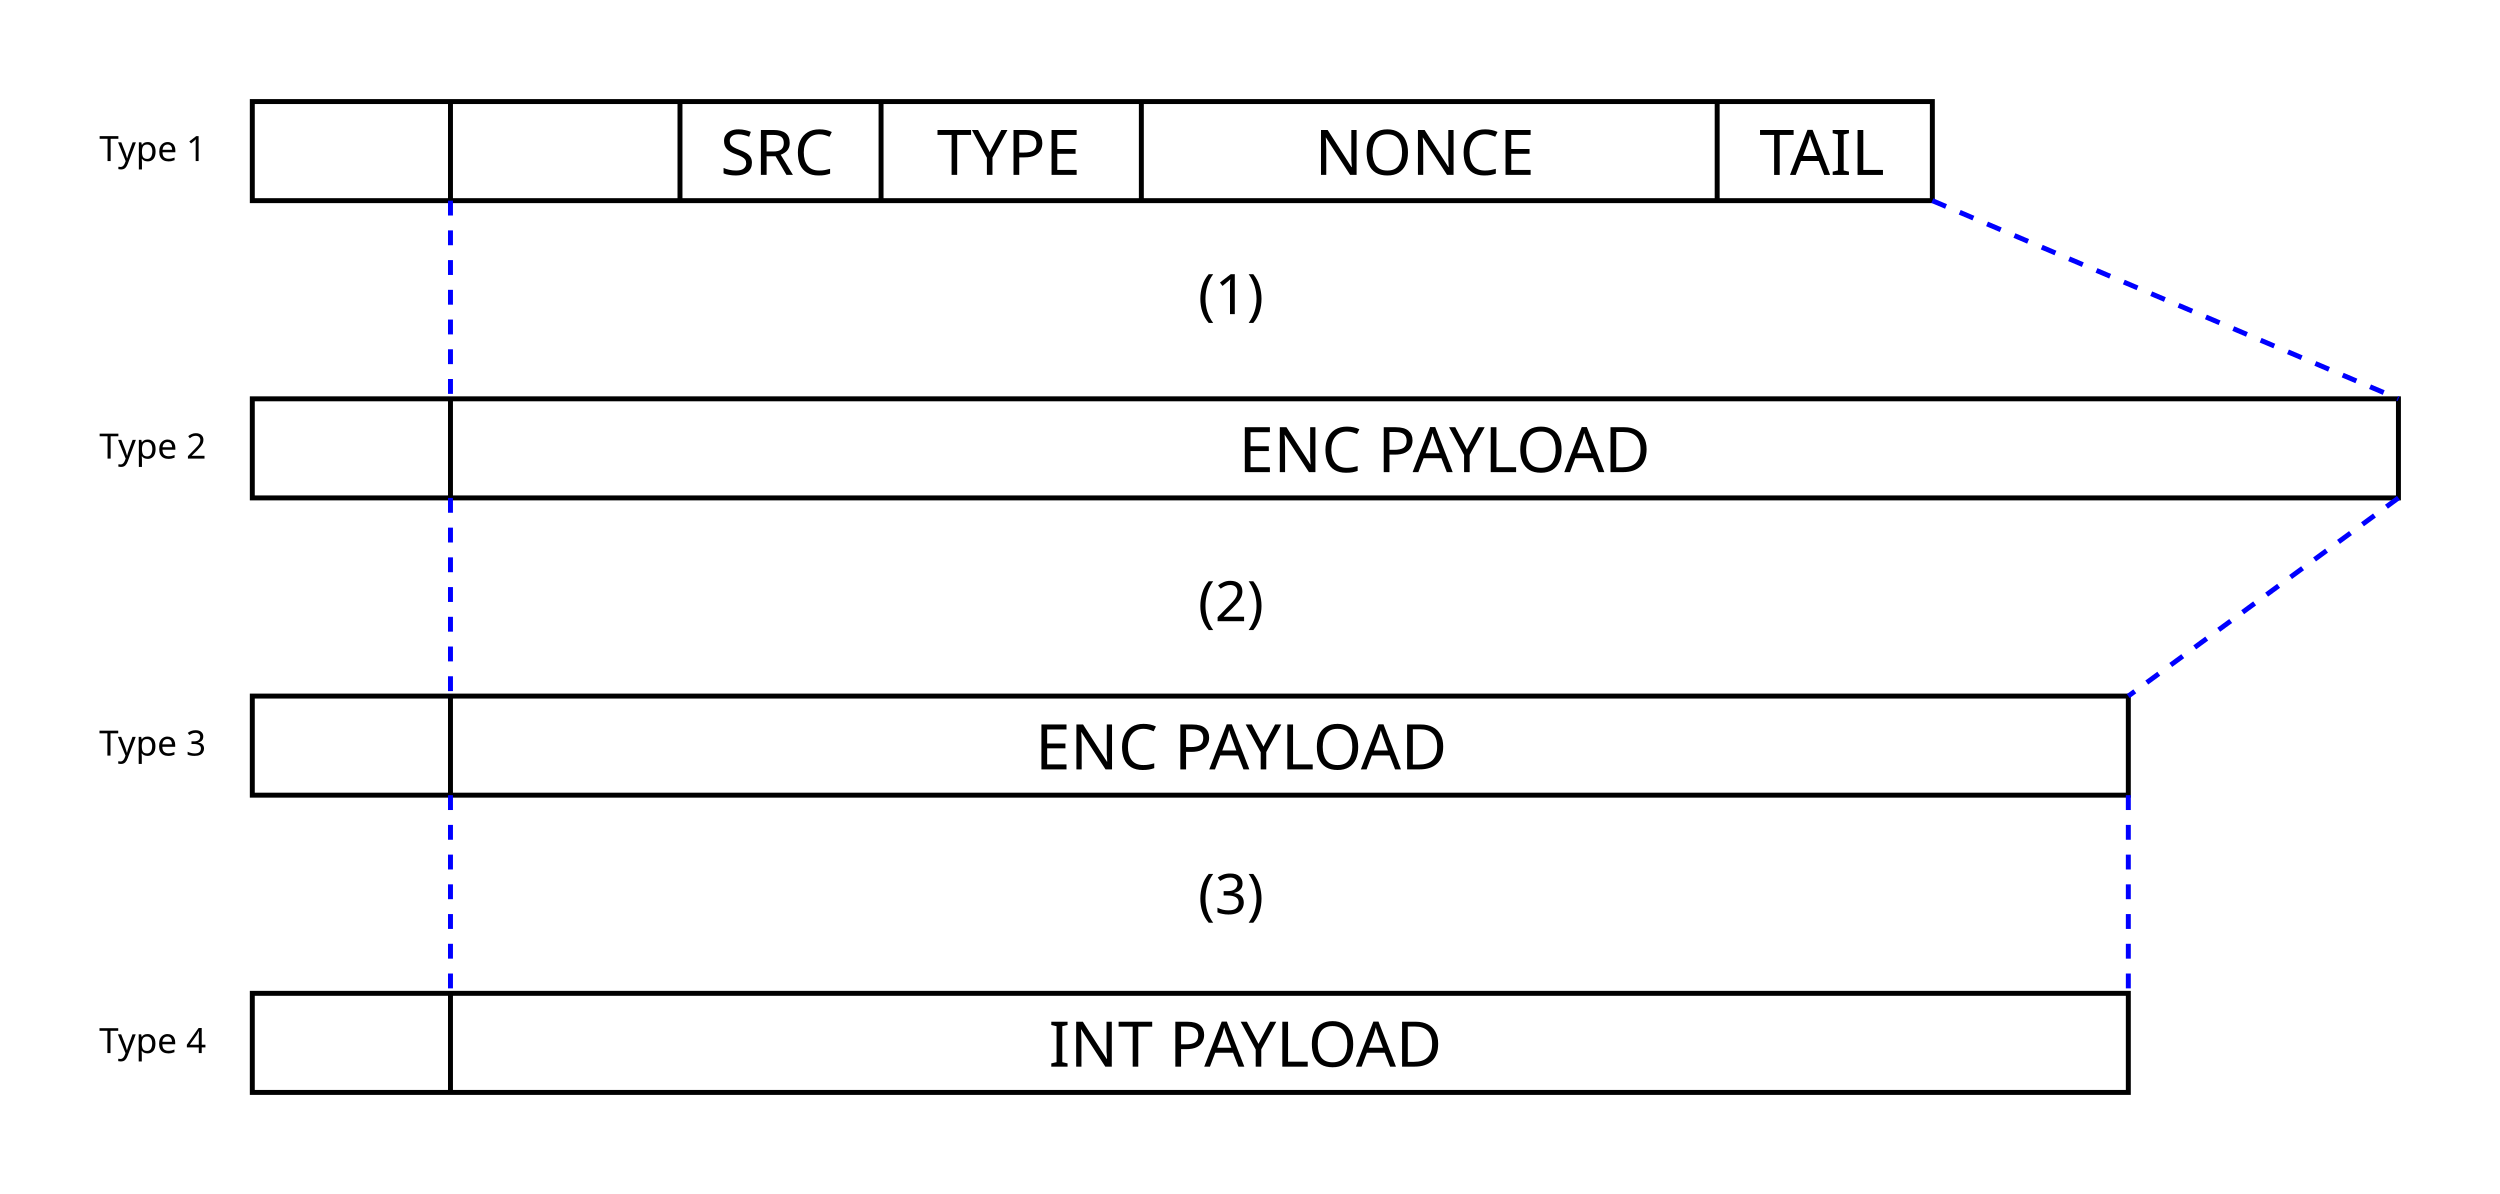
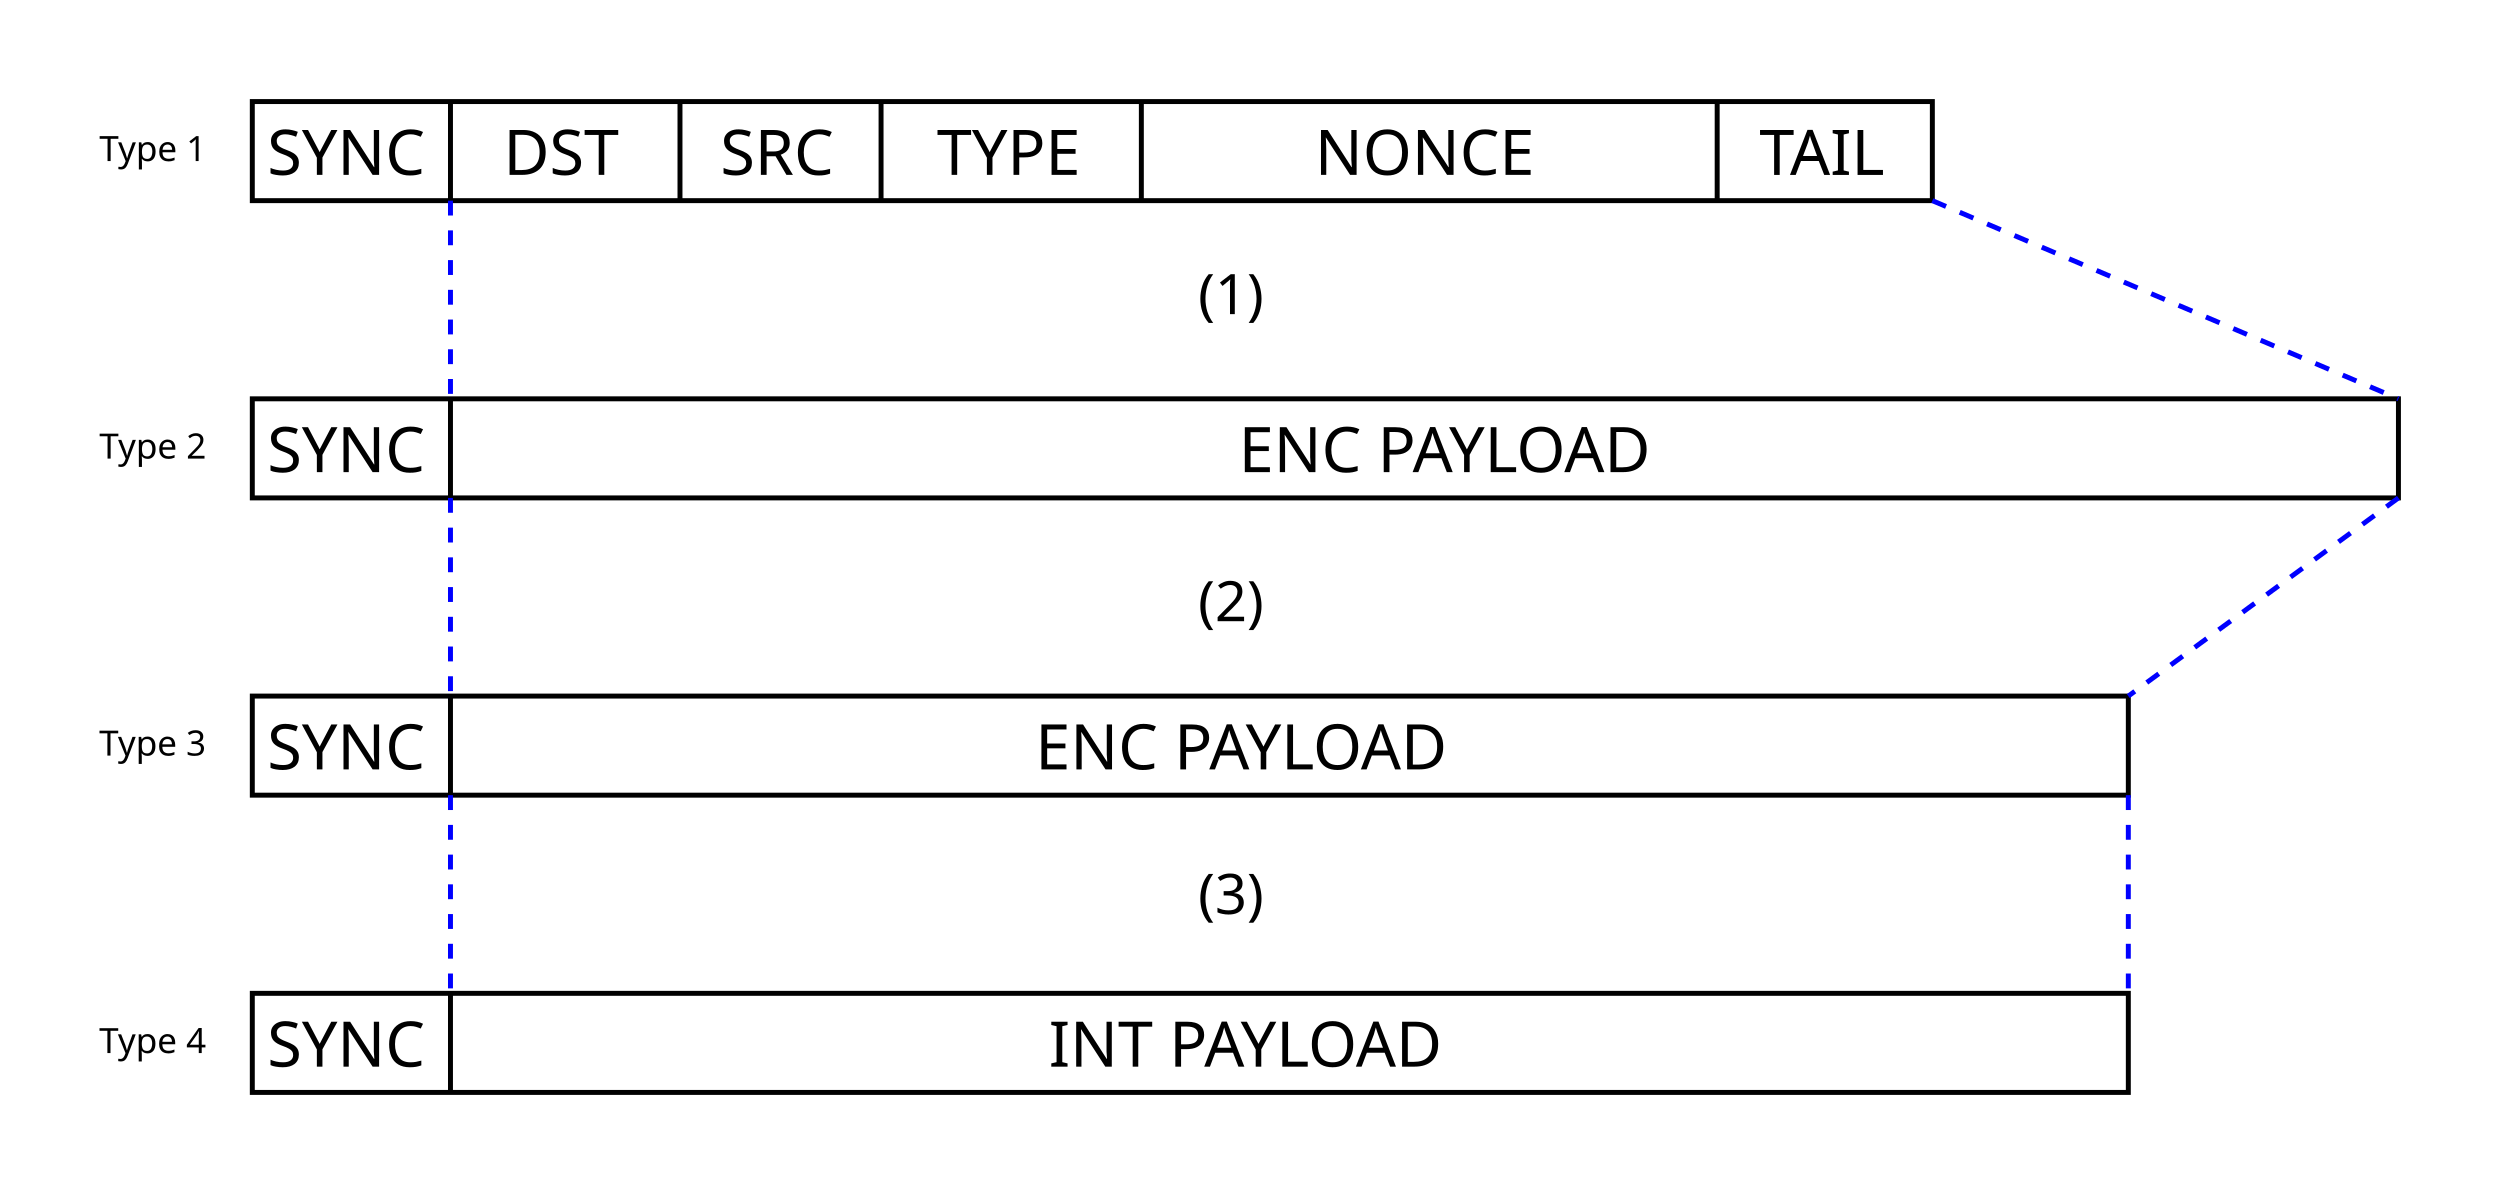
<svg xmlns="http://www.w3.org/2000/svg" width="252.307mm" height="120.5mm" viewBox="0 0 252.307 120.5" version="1.1" id="svg8">
  <defs id="defs2" />
  <g id="layer1" transform="translate(5.46293,-66.75)">
    <rect style="fill:none;fill-opacity:1;stroke:#000000;stroke-width:0.5;stroke-linecap:butt;stroke-linejoin:miter;stroke-miterlimit:4;stroke-dasharray:none;stroke-dashoffset:0;stroke-opacity:1" id="rect3719" width="169.555" height="10" x="20" y="77" />
-     <flowRoot xml:space="preserve" id="flowRoot3723" style="font-style:normal;font-weight:normal;font-size:40px;line-height:1.25;font-family:sans-serif;letter-spacing:0px;word-spacing:0px;fill:#000000;fill-opacity:1;stroke:none" transform="matrix(0.2645833,0,0,0.2645833,1.511904,-1.965919)">
-       <flowRegion id="flowRegion3725">
-         <rect id="rect3727" width="677.267" height="75.591" x="75.591" y="291.024" />
-       </flowRegion>
-       <flowPara id="flowPara3729" style="font-size:24px">SYNC</flowPara>
-     </flowRoot>
+     <text xml:space="preserve" style="font-style:normal;font-weight:normal;font-size:10.583px;line-height:1.25;font-family:sans-serif;letter-spacing:0px;word-spacing:0px;fill:#000000;fill-opacity:1;stroke:none;stroke-width:0.265" x="21.512" y="84.398" id="text919">
+       <tspan x="21.512" y="84.398" id="tspan917" style="stroke-width:0.265">
+         <tspan x="21.512" y="84.398" style="font-size:6.35px;stroke-width:0.265" id="tspan915">SYNC</tspan>
+       </tspan>
+     </text>
    <path style="fill:none;stroke:#000000;stroke-width:0.5;stroke-linecap:butt;stroke-linejoin:miter;stroke-miterlimit:4;stroke-dasharray:none;stroke-opacity:1" d="M 40,77 V 87" id="path3733" />
-     <flowRoot xml:space="preserve" id="flowRoot4555" style="font-style:normal;font-weight:normal;font-size:40px;line-height:1.25;font-family:sans-serif;letter-spacing:0px;word-spacing:0px;fill:#000000;fill-opacity:1;stroke:none" transform="matrix(0.2645833,0,0,0.2645833,-15.30804,-48.85298)">
-       <flowRegion id="flowRegion4557">
-         <rect id="rect4559" width="92.857" height="61.429" x="229.286" y="468.234" />
-       </flowRegion>
-       <flowPara id="flowPara4561" style="font-size:24px">DST</flowPara>
-     </flowRoot>
+     <text xml:space="preserve" style="font-style:normal;font-weight:normal;font-size:10.583px;line-height:1.25;font-family:sans-serif;letter-spacing:0px;word-spacing:0px;fill:#000000;fill-opacity:1;stroke:none;stroke-width:0.265" x="45.357" y="84.398" id="text913">
+       <tspan x="45.357" y="84.398" id="tspan911" style="stroke-width:0.265">
+         <tspan x="45.357" y="84.398" style="font-size:6.35px;stroke-width:0.265" id="tspan909">DST</tspan>
+       </tspan>
+     </text>
    <text xml:space="preserve" style="font-style:normal;font-weight:normal;font-size:10.583px;line-height:1.25;font-family:sans-serif;letter-spacing:0px;word-spacing:0px;fill:#000000;fill-opacity:1;stroke:none;stroke-width:0.265" x="67.233" y="84.398" id="text4565">
      <tspan id="tspan4563" x="67.233" y="84.398" style="font-size:6.35px;stroke-width:0.265">SRC</tspan>
    </text>
    <text xml:space="preserve" style="font-style:normal;font-weight:normal;font-size:10.583px;line-height:1.25;font-family:sans-serif;letter-spacing:0px;word-spacing:0px;fill:#000000;fill-opacity:1;stroke:none;stroke-width:0.265" x="89.089" y="84.398" id="text4569">
      <tspan id="tspan4567" x="89.089" y="84.398" style="font-size:6.35px;stroke-width:0.265">TYPE</tspan>
    </text>
    <text xml:space="preserve" style="font-style:normal;font-weight:normal;font-size:10.583px;line-height:1.25;font-family:sans-serif;letter-spacing:0px;word-spacing:0px;fill:#000000;fill-opacity:1;stroke:none;stroke-width:0.265" x="127.246" y="84.398" id="text4565-7">
      <tspan id="tspan4563-4" x="127.246" y="84.398" style="font-size:6.35px;stroke-width:0.265">NONCE</tspan>
    </text>
    <text xml:space="preserve" style="font-style:normal;font-weight:normal;font-size:10.583px;line-height:1.25;font-family:sans-serif;letter-spacing:0px;word-spacing:0px;fill:#000000;fill-opacity:1;stroke:none;stroke-width:0.265" x="172.101" y="84.401" id="text4565-79">
      <tspan id="tspan4563-45" x="172.101" y="84.401" style="font-size:6.35px;stroke-width:0.265">TAIL</tspan>
    </text>
    <rect style="fill:none;fill-opacity:1;stroke:#000000;stroke-width:0.5;stroke-linecap:butt;stroke-linejoin:miter;stroke-miterlimit:4;stroke-dasharray:none;stroke-dashoffset:0;stroke-opacity:1" id="rect3719-7" width="216.594" height="10" x="20" y="107" />
-     <flowRoot xml:space="preserve" id="flowRoot3723-3" style="font-style:normal;font-weight:normal;font-size:40px;line-height:1.25;font-family:sans-serif;letter-spacing:0px;word-spacing:0px;fill:#000000;fill-opacity:1;stroke:none" transform="matrix(0.2645833,0,0,0.2645833,1.511904,28.03409)">
-       <flowRegion id="flowRegion3725-9">
-         <rect id="rect3727-4" width="677.267" height="75.591" x="75.591" y="291.024" />
-       </flowRegion>
-       <flowPara id="flowPara3729-5" style="font-size:24px">SYNC</flowPara>
-     </flowRoot>
+     <text xml:space="preserve" style="font-style:normal;font-weight:normal;font-size:10.583px;line-height:1.25;font-family:sans-serif;letter-spacing:0px;word-spacing:0px;fill:#000000;fill-opacity:1;stroke:none;stroke-width:0.265" x="21.512" y="114.398" id="text925">
+       <tspan x="21.512" y="114.398" id="tspan923" style="stroke-width:0.265">
+         <tspan x="21.512" y="114.398" style="font-size:6.35px;stroke-width:0.265" id="tspan921">SYNC</tspan>
+       </tspan>
+     </text>
    <path style="fill:none;stroke:#000000;stroke-width:0.5;stroke-linecap:butt;stroke-linejoin:miter;stroke-miterlimit:4;stroke-dasharray:none;stroke-opacity:1" d="m 40,107 v 10" id="path3733-8" />
    <text xml:space="preserve" style="font-style:normal;font-weight:normal;font-size:10.583px;line-height:1.25;font-family:sans-serif;letter-spacing:0px;word-spacing:0px;fill:#000000;fill-opacity:1;stroke:none;stroke-width:0.265" x="119.56" y="114.398" id="text4569-7">
      <tspan id="tspan4567-6" x="119.56" y="114.398" style="font-size:6.35px;stroke-width:0.265">ENC PAYLOAD</tspan>
    </text>
    <rect style="fill:none;fill-opacity:1;stroke:#000000;stroke-width:0.5;stroke-linecap:butt;stroke-linejoin:miter;stroke-miterlimit:4;stroke-dasharray:none;stroke-dashoffset:0;stroke-opacity:1" id="rect3719-7-7" width="189.333" height="10" x="20" y="137" />
-     <flowRoot xml:space="preserve" id="flowRoot3723-3-1" style="font-style:normal;font-weight:normal;font-size:40px;line-height:1.25;font-family:sans-serif;letter-spacing:0px;word-spacing:0px;fill:#000000;fill-opacity:1;stroke:none" transform="matrix(0.2645833,0,0,0.2645833,1.511903,58.03408)">
-       <flowRegion id="flowRegion3725-9-0">
-         <rect id="rect3727-4-3" width="677.267" height="75.591" x="75.591" y="291.024" />
-       </flowRegion>
-       <flowPara id="flowPara3729-5-9" style="font-size:24px">SYNC</flowPara>
-     </flowRoot>
+     <text xml:space="preserve" style="font-style:normal;font-weight:normal;font-size:10.583px;line-height:1.25;font-family:sans-serif;letter-spacing:0px;word-spacing:0px;fill:#000000;fill-opacity:1;stroke:none;stroke-width:0.265" x="21.512" y="144.398" id="text907">
+       <tspan x="21.512" y="144.398" id="tspan905" style="stroke-width:0.265">
+         <tspan x="21.512" y="144.398" style="font-size:6.35px;stroke-width:0.265" id="tspan903">SYNC</tspan>
+       </tspan>
+     </text>
    <path style="fill:none;stroke:#000000;stroke-width:0.5;stroke-linecap:butt;stroke-linejoin:miter;stroke-miterlimit:4;stroke-dasharray:none;stroke-opacity:1" d="m 40,137 v 10" id="path3733-8-1" />
    <text xml:space="preserve" style="font-style:normal;font-weight:normal;font-size:10.583px;line-height:1.25;font-family:sans-serif;letter-spacing:0px;word-spacing:0px;fill:#000000;fill-opacity:1;stroke:none;stroke-width:0.265" x="99.033" y="144.398" id="text4569-7-0">
      <tspan id="tspan4567-6-3" x="99.033" y="144.398" style="font-size:6.35px;stroke-width:0.265">ENC PAYLOAD</tspan>
    </text>
    <path style="fill:none;stroke:#0000ff;stroke-width:0.5;stroke-linecap:butt;stroke-linejoin:miter;stroke-miterlimit:4;stroke-dasharray:1.5, 1.5;stroke-dashoffset:0;stroke-opacity:1" d="m 189.555,87 47.039,20" id="path4775" />
    <path style="fill:none;stroke:#0000ff;stroke-width:0.5;stroke-linecap:butt;stroke-linejoin:miter;stroke-miterlimit:4;stroke-dasharray:1.5, 1.5;stroke-dashoffset:0;stroke-opacity:1" d="m 236.594,117 -27.261,20" id="path4777" />
    <path style="fill:none;stroke:#0000ff;stroke-width:0.5;stroke-linecap:butt;stroke-linejoin:miter;stroke-miterlimit:4;stroke-dasharray:1.5, 1.5;stroke-dashoffset:0;stroke-opacity:1" d="M 40,87 40,107" id="path4779" />
    <path style="fill:none;stroke:#0000ff;stroke-width:0.5;stroke-linecap:butt;stroke-linejoin:miter;stroke-miterlimit:4;stroke-dasharray:1.5, 1.5;stroke-dashoffset:0;stroke-opacity:1" d="m 40,117 -2e-6,20" id="path4781" />
    <rect style="fill:none;fill-opacity:1;stroke:#000000;stroke-width:0.5;stroke-linecap:butt;stroke-linejoin:miter;stroke-miterlimit:4;stroke-dasharray:none;stroke-dashoffset:0;stroke-opacity:1" id="rect3719-7-7-6" width="189.333" height="10" x="20" y="167" />
-     <flowRoot xml:space="preserve" id="flowRoot3723-3-1-4" style="font-style:normal;font-weight:normal;font-size:40px;line-height:1.25;font-family:sans-serif;letter-spacing:0px;word-spacing:0px;fill:#000000;fill-opacity:1;stroke:none" transform="matrix(0.2645833,0,0,0.2645833,1.511899,88.03407)">
-       <flowRegion id="flowRegion3725-9-0-9">
-         <rect id="rect3727-4-3-7" width="677.267" height="75.591" x="75.591" y="291.024" />
-       </flowRegion>
-       <flowPara id="flowPara3729-5-9-5" style="font-size:24px">SYNC</flowPara>
-     </flowRoot>
+     <text xml:space="preserve" style="font-style:normal;font-weight:normal;font-size:10.583px;line-height:1.25;font-family:sans-serif;letter-spacing:0px;word-spacing:0px;fill:#000000;fill-opacity:1;stroke:none;stroke-width:0.265" x="21.512" y="174.398" id="text901">
+       <tspan x="21.512" y="174.398" id="tspan899" style="stroke-width:0.265">
+         <tspan x="21.512" y="174.398" style="font-size:6.35px;stroke-width:0.265" id="tspan897">SYNC</tspan>
+       </tspan>
+     </text>
    <path style="fill:none;stroke:#000000;stroke-width:0.5;stroke-linecap:butt;stroke-linejoin:miter;stroke-miterlimit:4;stroke-dasharray:none;stroke-opacity:1" d="m 40,167 v 10" id="path3733-8-1-0" />
    <text xml:space="preserve" style="font-style:normal;font-weight:normal;font-size:10.583px;line-height:1.25;font-family:sans-serif;letter-spacing:0px;word-spacing:0px;fill:#000000;fill-opacity:1;stroke:none;stroke-width:0.265" x="100.385" y="174.398" id="text4569-7-0-1">
      <tspan id="tspan4567-6-3-9" x="100.385" y="174.398" style="font-size:6.35px;stroke-width:0.265">INT PAYLOAD</tspan>
    </text>
    <path style="fill:none;stroke:#0000ff;stroke-width:0.5;stroke-linecap:butt;stroke-linejoin:miter;stroke-miterlimit:4;stroke-dasharray:1.5, 1.5;stroke-dashoffset:0;stroke-opacity:1" d="m 40,147 -6e-6,20" id="path4840" />
    <path style="fill:none;stroke:#0000ff;stroke-width:0.5;stroke-linecap:butt;stroke-linejoin:miter;stroke-miterlimit:4;stroke-dasharray:1.5, 1.5;stroke-dashoffset:0;stroke-opacity:1" d="m 209.333,147 2e-5,20" id="path4842" />
    <flowRoot xml:space="preserve" id="flowRoot4850" style="font-style:normal;font-weight:normal;font-size:13.333px;line-height:1.25;font-family:sans-serif;letter-spacing:0px;word-spacing:0px;fill:#000000;fill-opacity:1;stroke:none" transform="matrix(0.2645833,0,0,0.2645833,0,-103)">
      <flowRegion id="flowRegion4852" style="font-size:13.333px">
        <rect id="rect4854" width="213.142" height="41.416" x="913.178" y="740.054" style="font-size:13.333px" />
      </flowRegion>
      <flowPara id="flowPara4856" />
    </flowRoot>
    <text xml:space="preserve" style="font-style:normal;font-weight:normal;font-size:3.528px;line-height:1.25;font-family:sans-serif;letter-spacing:0px;word-spacing:0px;fill:#000000;fill-opacity:1;stroke:none;stroke-width:0.265" x="115.461" y="98.453" id="text4860">
      <tspan x="115.461" y="98.453" style="font-size:5.644px;stroke-width:0.265" id="tspan4862">(1)</tspan>
    </text>
    <text xml:space="preserve" style="font-style:normal;font-weight:normal;font-size:3.528px;line-height:1.25;font-family:sans-serif;letter-spacing:0px;word-spacing:0px;fill:#000000;fill-opacity:1;stroke:none;stroke-width:0.265" x="115.461" y="129.447" id="text4860-7">
      <tspan x="115.461" y="129.447" style="font-size:5.644px;stroke-width:0.265" id="tspan4862-1">(2)</tspan>
    </text>
    <text xml:space="preserve" style="font-style:normal;font-weight:normal;font-size:3.528px;line-height:1.25;font-family:sans-serif;letter-spacing:0px;word-spacing:0px;fill:#000000;fill-opacity:1;stroke:none;stroke-width:0.265" x="4.561" y="83.005" id="text4911">
      <tspan id="tspan4909" x="4.561" y="83.005" style="stroke-width:0.265">Type 1</tspan>
    </text>
    <text xml:space="preserve" style="font-style:normal;font-weight:normal;font-size:3.528px;line-height:1.25;font-family:sans-serif;letter-spacing:0px;word-spacing:0px;fill:#000000;fill-opacity:1;stroke:none;stroke-width:0.265" x="4.561" y="113.029" id="text4911-3">
      <tspan id="tspan4909-4" x="4.561" y="113.029" style="stroke-width:0.265">Type 2</tspan>
    </text>
    <text xml:space="preserve" style="font-style:normal;font-weight:normal;font-size:3.528px;line-height:1.25;font-family:sans-serif;letter-spacing:0px;word-spacing:0px;fill:#000000;fill-opacity:1;stroke:none;stroke-width:0.265" x="4.547" y="143.005" id="text4911-6">
      <tspan id="tspan4909-0" x="4.547" y="143.005" style="stroke-width:0.265">Type 3</tspan>
    </text>
    <text xml:space="preserve" style="font-style:normal;font-weight:normal;font-size:3.528px;line-height:1.25;font-family:sans-serif;letter-spacing:0px;word-spacing:0px;fill:#000000;fill-opacity:1;stroke:none;stroke-width:0.265" x="4.547" y="173.029" id="text4911-3-9">
      <tspan id="tspan4909-4-5" x="4.547" y="173.029" style="stroke-width:0.265">Type 4</tspan>
    </text>
    <text xml:space="preserve" style="font-style:normal;font-weight:normal;font-size:3.528px;line-height:1.25;font-family:sans-serif;letter-spacing:0px;word-spacing:0px;fill:#000000;fill-opacity:1;stroke:none;stroke-width:0.265" x="115.461" y="158.987" id="text4860-7-9-5">
      <tspan x="115.461" y="158.987" style="font-size:5.644px;stroke-width:0.265" id="tspan4862-1-9-9">(3)</tspan>
    </text>
    <path style="fill:none;stroke:#000000;stroke-width:0.5;stroke-linecap:butt;stroke-linejoin:miter;stroke-miterlimit:4;stroke-dasharray:none;stroke-opacity:1" d="M 63.163,77.086 V 87.086" id="path3733-6" />
    <path style="fill:none;stroke:#000000;stroke-width:0.5;stroke-linecap:butt;stroke-linejoin:miter;stroke-miterlimit:4;stroke-dasharray:none;stroke-opacity:1" d="M 83.456,77.086 V 87.086" id="path3733-6-5" />
    <path style="fill:none;stroke:#000000;stroke-width:0.5;stroke-linecap:butt;stroke-linejoin:miter;stroke-miterlimit:4;stroke-dasharray:none;stroke-opacity:1" d="M 109.725,77.086 V 87.086" id="path3733-6-0" />
    <path style="fill:none;stroke:#000000;stroke-width:0.5;stroke-linecap:butt;stroke-linejoin:miter;stroke-miterlimit:4;stroke-dasharray:none;stroke-opacity:1" d="M 167.839,77.086 V 87.086" id="path3733-6-6" />
  </g>
</svg>
